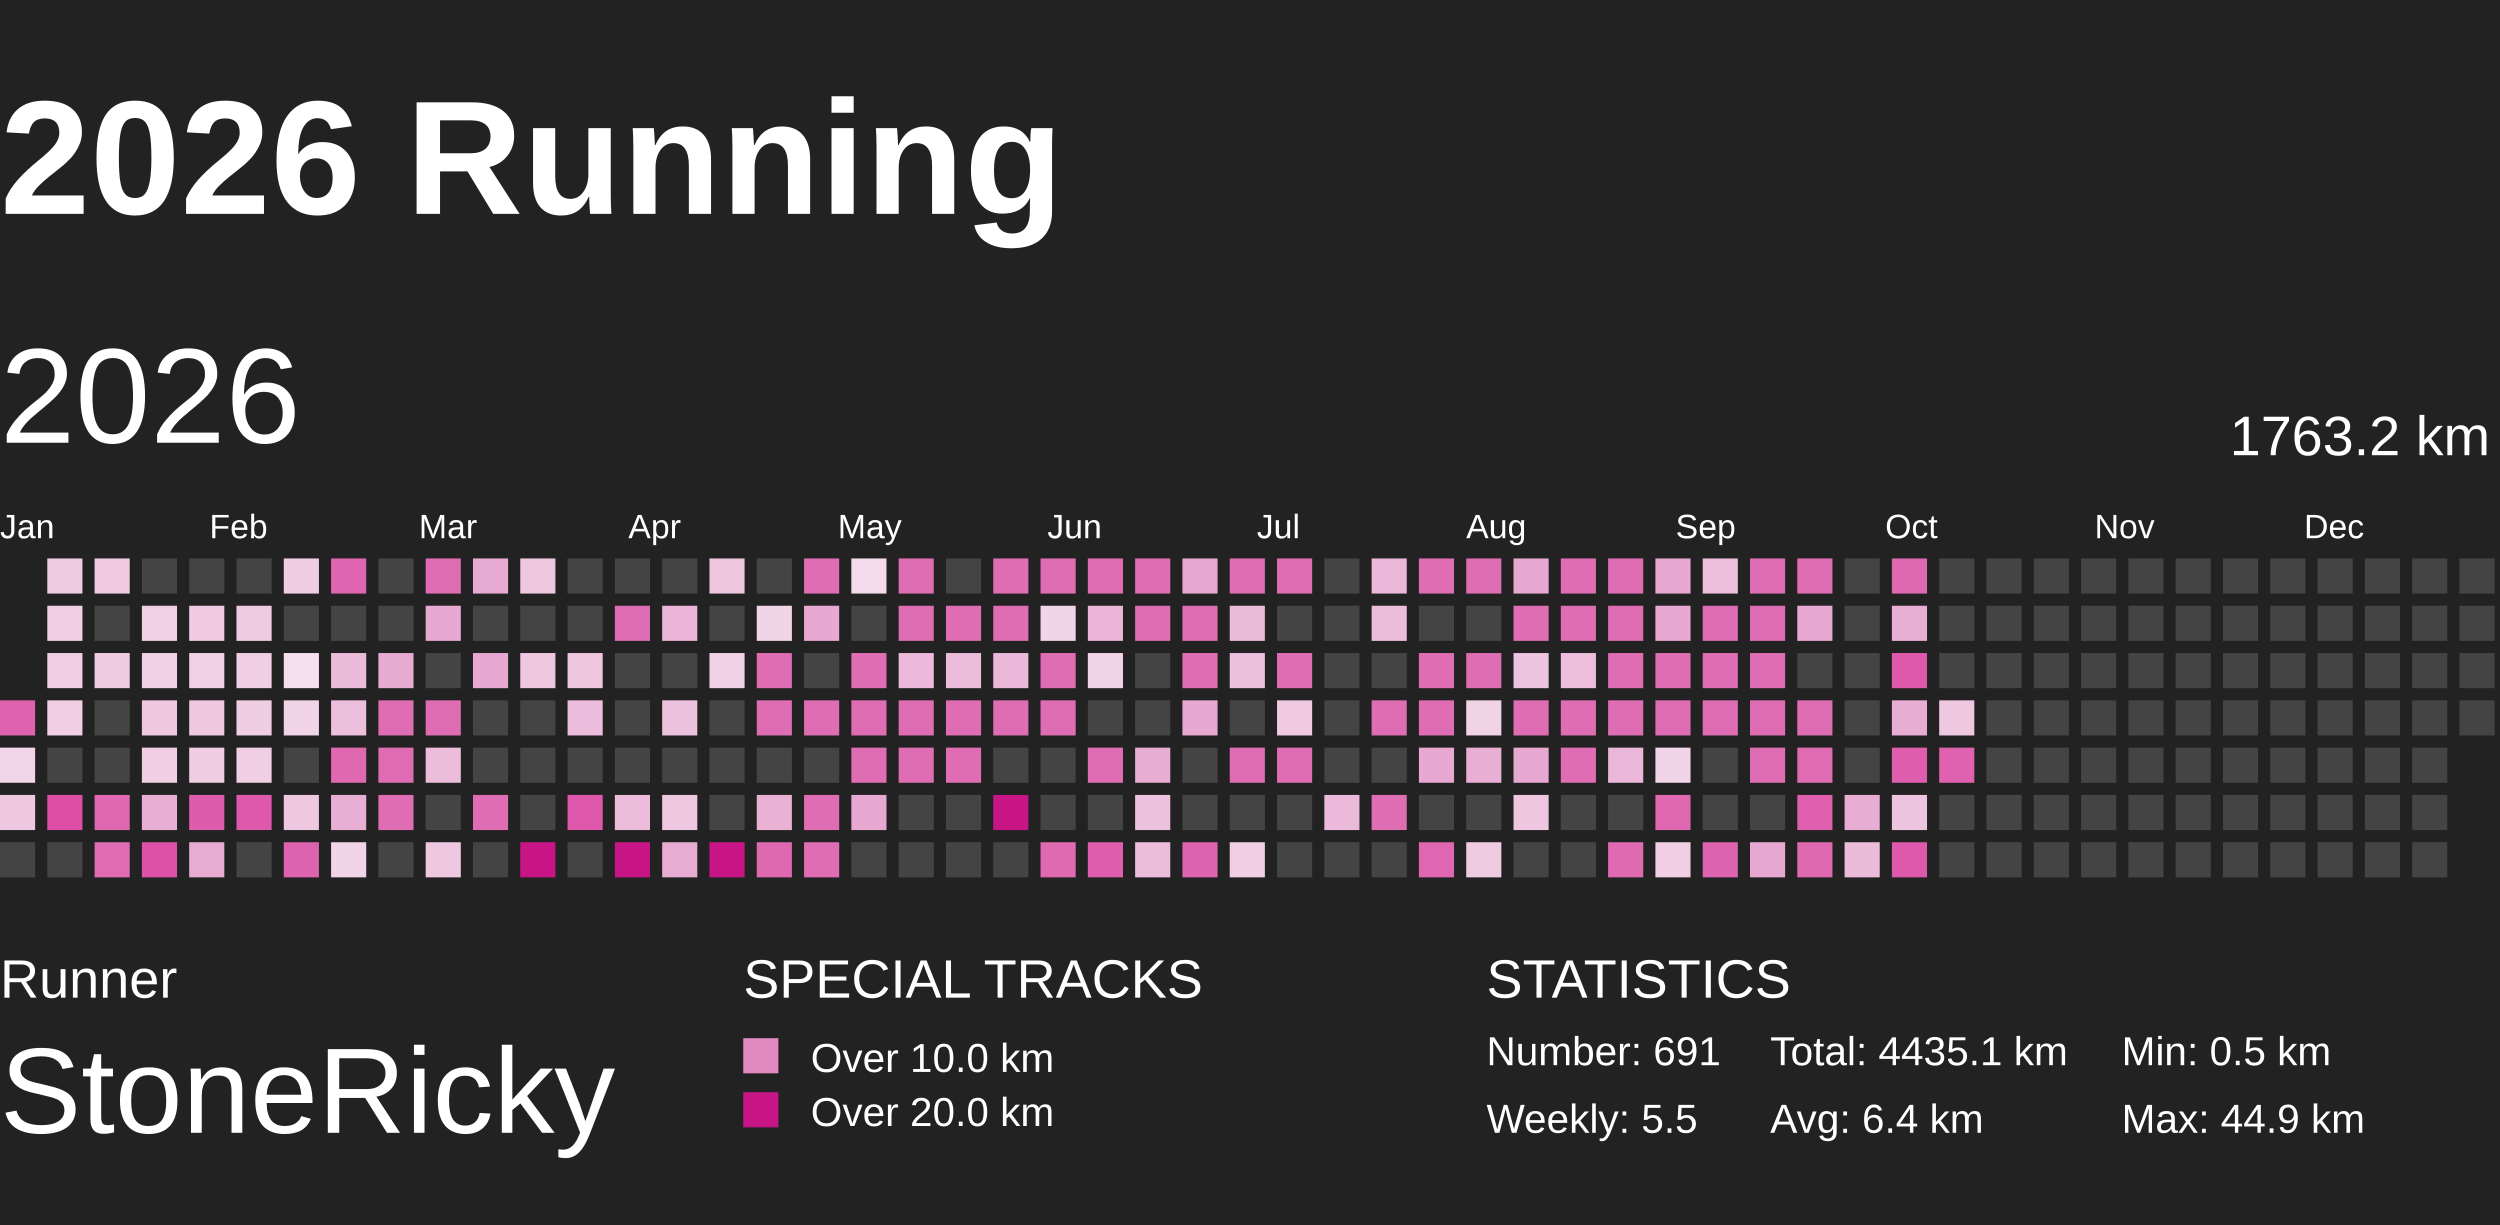
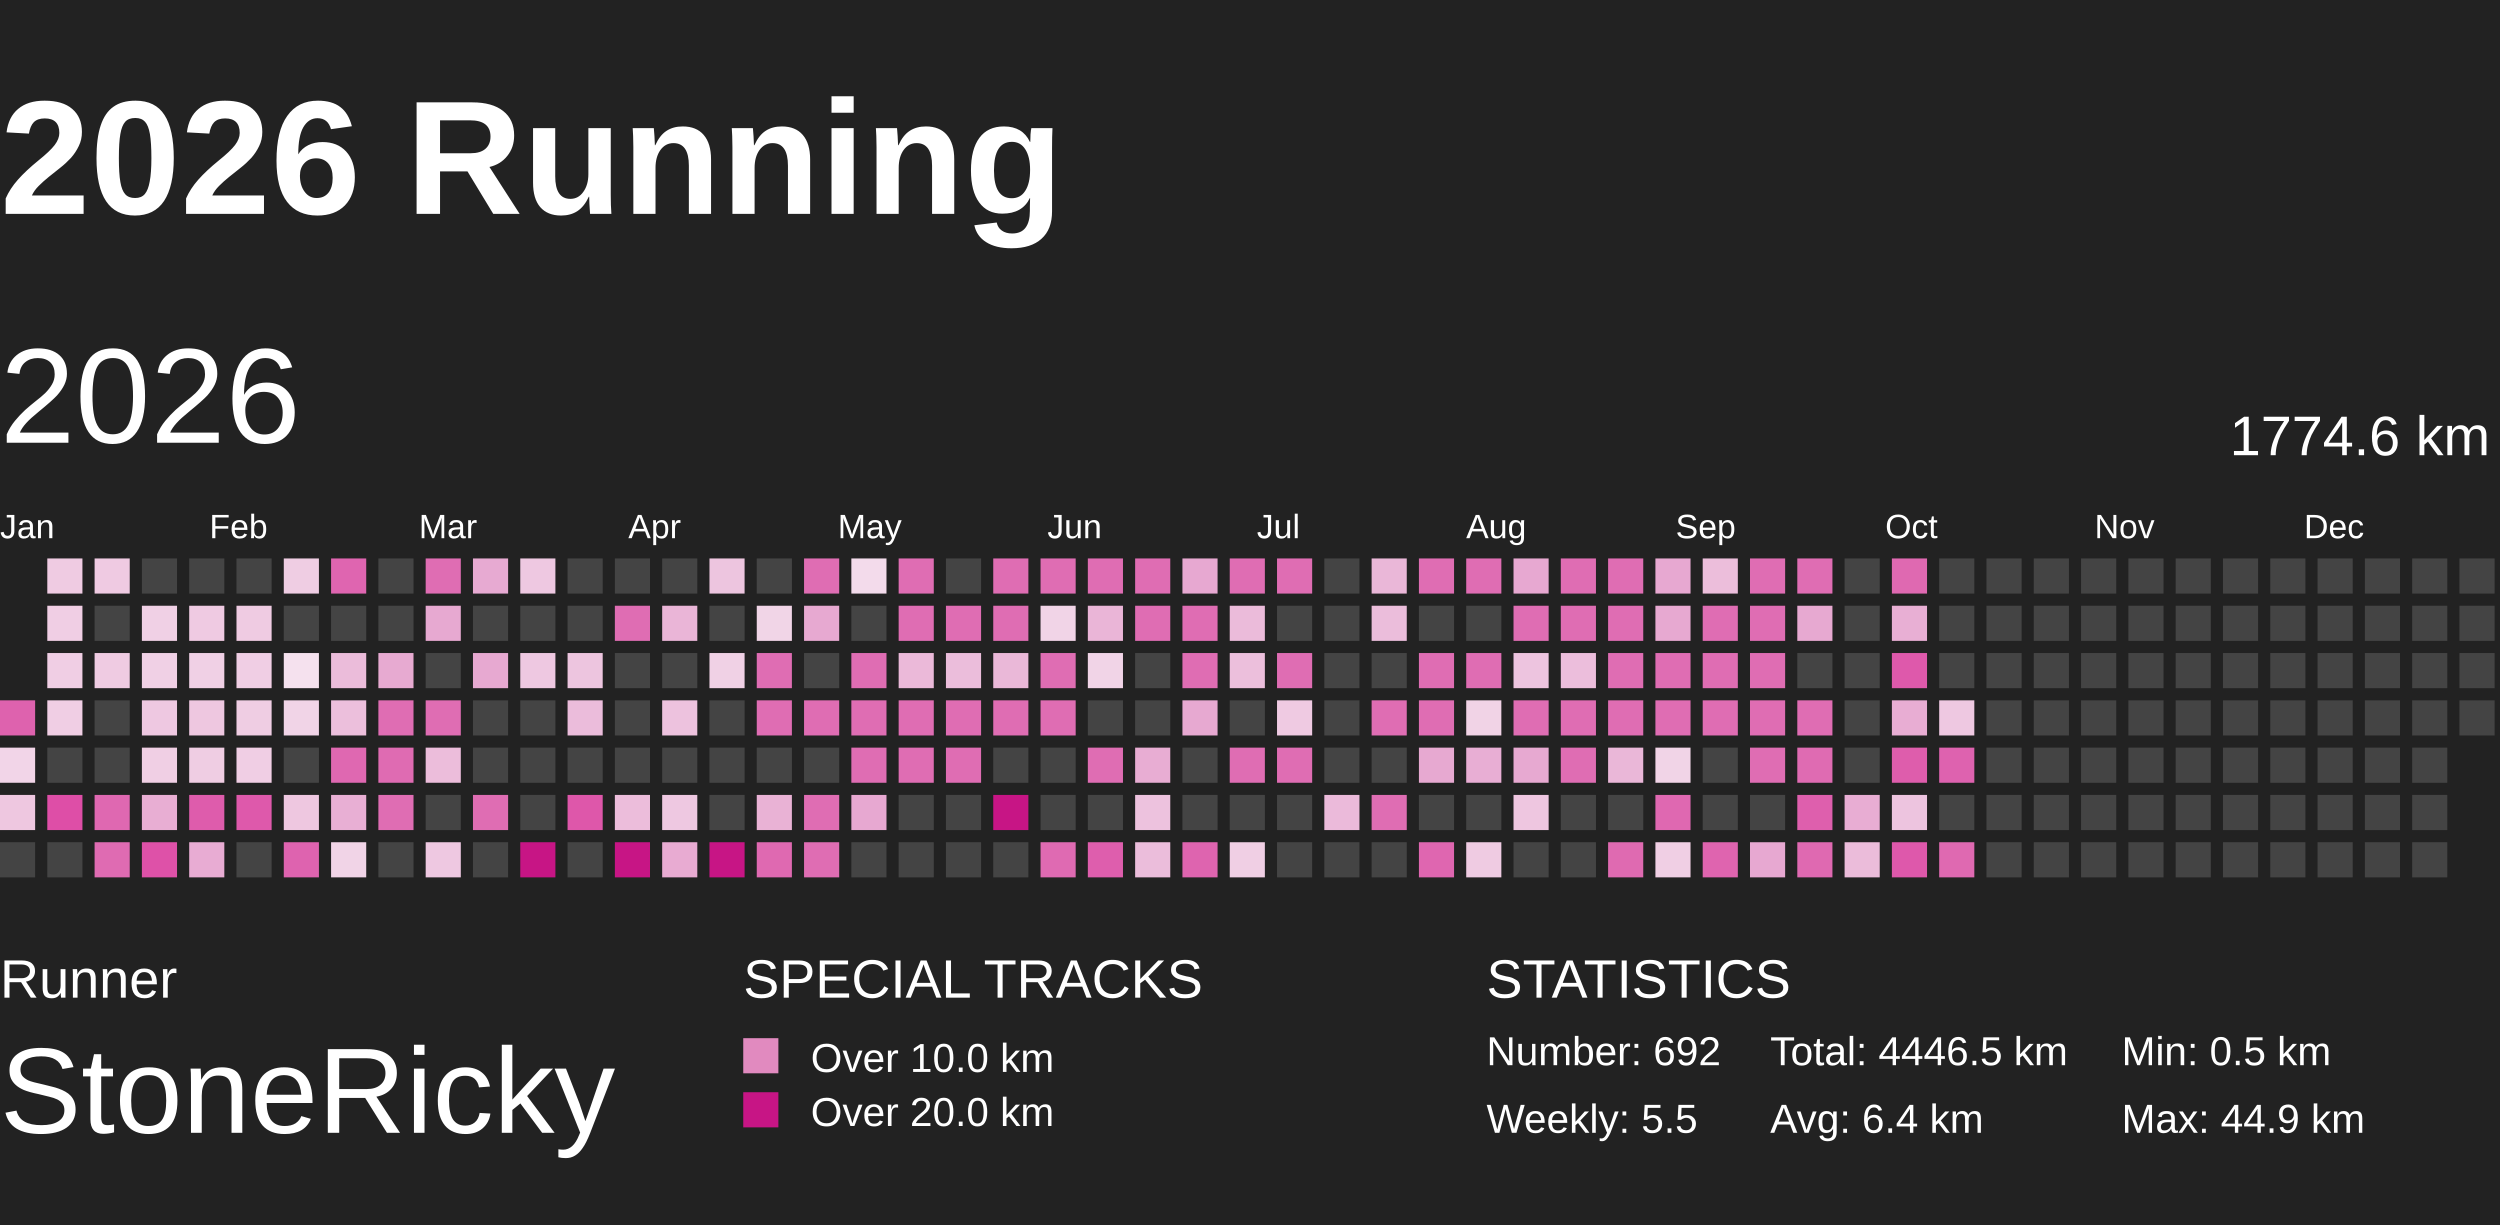
<svg xmlns="http://www.w3.org/2000/svg" baseProfile="full" height="98mm" version="1.1" viewBox="10,9,185,81" width="200mm">
  <defs>
    <pattern height="2" id="indoor-stripe" patternUnits="userSpaceOnUse" width="2">
      <line stroke="white" stroke-opacity="0.45" stroke-width="0.5" x1="0" x2="2" y1="2" y2="0" />
    </pattern>
  </defs>
  <rect fill="#222222" height="98" width="200" x="0" y="0" />
  <text fill="#FFFFFF" style="font-size:12px; font-family:Arial; font-weight:bold;" x="10" y="20">2026 Running</text>
  <text fill="#FFFFFF" style="font-size:4px; font-family:Arial" x="10" y="78">Runner</text>
  <text fill="#FFFFFF" style="font-size:9px; font-family:Arial" x="10" y="88">StoneRicky</text>
  <text fill="#FFFFFF" style="font-size:4px; font-family:Arial" x="65" y="78">SPECIAL TRACKS</text>
  <rect fill="#E18ABF" height="2.6" width="2.6" x="65" y="81" />
  <text fill="#FFFFFF" style="font-size:3px; font-family:Arial" x="70" y="83.5">Over 10.0 km</text>
  <rect fill="#C71585" height="2.6" width="2.6" x="65" y="85" />
  <text fill="#FFFFFF" style="font-size:3px; font-family:Arial" x="70" y="87.5">Over 20.0 km</text>
  <text fill="#FFFFFF" style="font-size:4px; font-family:Arial" x="120" y="78">STATISTICS</text>
-   <text fill="#FFFFFF" style="font-size:3px; font-family:Arial" x="120" y="83">Number: 691</text>
+   <text fill="#FFFFFF" style="font-size:3px; font-family:Arial" x="120" y="83">Number: 692</text>
  <text fill="#FFFFFF" style="font-size:3px; font-family:Arial" x="120" y="88">Weekly: 5.5</text>
-   <text fill="#FFFFFF" style="font-size:3px; font-family:Arial" x="141" y="83">Total: 4435.1 km</text>
+   <text fill="#FFFFFF" style="font-size:3px; font-family:Arial" x="141" y="83">Total: 4446.5 km</text>
  <text fill="#FFFFFF" style="font-size:3px; font-family:Arial" x="141" y="88">Avg: 6.4 km</text>
  <text fill="#FFFFFF" style="font-size:3px; font-family:Arial" x="167" y="83">Min: 0.5 km</text>
  <text fill="#FFFFFF" style="font-size:3px; font-family:Arial" x="167" y="88">Max: 44.9 km</text>
  <text dominant-baseline="hanging" fill="#FFFFFF" style="font-size:10.0px; font-family:Arial;" x="10" y="30">2026</text>
-   <text dominant-baseline="hanging" fill="#FFFFFF" style="font-size:4.125px; font-family:Arial;" x="175" y="35">1763.2 km</text>
+   <text dominant-baseline="hanging" fill="#FFFFFF" style="font-size:4.125px; font-family:Arial;" x="175" y="35">1774.6 km</text>
  <text fill="#FFFFFF" style="font-size:2.5px; font-family:Arial" x="10.0" y="44">Jan</text>
  <text fill="#FFFFFF" style="font-size:2.5px; font-family:Arial" x="25.5" y="44">Feb</text>
  <text fill="#FFFFFF" style="font-size:2.5px; font-family:Arial" x="41.0" y="44">Mar</text>
  <text fill="#FFFFFF" style="font-size:2.5px; font-family:Arial" x="56.5" y="44">Apr</text>
  <text fill="#FFFFFF" style="font-size:2.5px; font-family:Arial" x="72.0" y="44">May</text>
  <text fill="#FFFFFF" style="font-size:2.5px; font-family:Arial" x="87.5" y="44">Jun</text>
  <text fill="#FFFFFF" style="font-size:2.5px; font-family:Arial" x="103.0" y="44">Jul</text>
  <text fill="#FFFFFF" style="font-size:2.5px; font-family:Arial" x="118.5" y="44">Aug</text>
  <text fill="#FFFFFF" style="font-size:2.5px; font-family:Arial" x="134.0" y="44">Sep</text>
  <text fill="#FFFFFF" style="font-size:2.5px; font-family:Arial" x="149.5" y="44">Oct</text>
  <text fill="#FFFFFF" style="font-size:2.5px; font-family:Arial" x="165.0" y="44">Nov</text>
  <text fill="#FFFFFF" style="font-size:2.5px; font-family:Arial" x="180.5" y="44">Dec</text>
  <rect fill="#de62ae" height="2.6" width="2.6" x="10.0" y="56.0" />
  <rect fill="#f2d5e8" height="2.6" width="2.6" x="10.0" y="59.5" />
  <rect fill="#eec7e0" height="2.6" width="2.6" x="10.0" y="63.0" />
  <rect fill="#444444" height="2.6" width="2.6" x="10.0" y="66.5" />
  <rect fill="#efcbe2" height="2.6" width="2.6" x="13.5" y="45.5" />
  <rect fill="#f0cee4" height="2.6" width="2.6" x="13.5" y="49.0" />
  <rect fill="#f0cee4" height="2.6" width="2.6" x="13.5" y="52.5" />
  <rect fill="#f0cee4" height="2.6" width="2.6" x="13.5" y="56.0" />
  <rect fill="#444444" height="2.6" width="2.6" x="13.5" y="59.5" />
  <rect fill="#de4ea7" height="2.6" width="2.6" x="13.5" y="63.0" />
  <rect fill="#444444" height="2.6" width="2.6" x="13.5" y="66.5" />
  <rect fill="#efcae2" height="2.6" width="2.6" x="17.0" y="45.5" />
  <rect fill="#444444" height="2.6" width="2.6" x="17.0" y="49.0" />
  <rect fill="#efcbe2" height="2.6" width="2.6" x="17.0" y="52.5" />
  <rect fill="#444444" height="2.6" width="2.6" x="17.0" y="56.0" />
  <rect fill="#444444" height="2.6" width="2.6" x="17.0" y="59.5" />
  <rect fill="#df68b1" height="2.6" width="2.6" x="17.0" y="63.0" />
  <rect fill="#df6bb2" height="2.6" width="2.6" x="17.0" y="66.5" />
  <rect fill="#444444" height="2.6" width="2.6" x="20.5" y="45.5" />
  <rect fill="#f0d0e5" height="2.6" width="2.6" x="20.5" y="49.0" />
  <rect fill="#f0d0e5" height="2.6" width="2.6" x="20.5" y="52.5" />
  <rect fill="#eec8e1" height="2.6" width="2.6" x="20.5" y="56.0" />
  <rect fill="#f0cfe4" height="2.6" width="2.6" x="20.5" y="59.5" />
  <rect fill="#e8aed3" height="2.6" width="2.6" x="20.5" y="63.0" />
  <rect fill="#de51a8" height="2.6" width="2.6" x="20.5" y="66.5" />
  <rect fill="#444444" height="2.6" width="2.6" x="24.0" y="45.5" />
  <rect fill="#efcae2" height="2.6" width="2.6" x="24.0" y="49.0" />
  <rect fill="#f0d0e5" height="2.6" width="2.6" x="24.0" y="52.5" />
  <rect fill="#eec7e0" height="2.6" width="2.6" x="24.0" y="56.0" />
  <rect fill="#efcde3" height="2.6" width="2.6" x="24.0" y="59.5" />
  <rect fill="#de5cac" height="2.6" width="2.6" x="24.0" y="63.0" />
  <rect fill="#e8acd3" height="2.6" width="2.6" x="24.0" y="66.5" />
  <rect fill="#444444" height="2.6" width="2.6" x="27.5" y="45.5" />
  <rect fill="#efcbe2" height="2.6" width="2.6" x="27.5" y="49.0" />
  <rect fill="#f0cee4" height="2.6" width="2.6" x="27.5" y="52.5" />
  <rect fill="#efcde3" height="2.6" width="2.6" x="27.5" y="56.0" />
  <rect fill="#f0cee4" height="2.6" width="2.6" x="27.5" y="59.5" />
  <rect fill="#de59ab" height="2.6" width="2.6" x="27.5" y="63.0" />
  <rect fill="#444444" height="2.6" width="2.6" x="27.5" y="66.5" />
  <rect fill="#efcde3" height="2.6" width="2.6" x="31.0" y="45.5" />
  <rect fill="#444444" height="2.6" width="2.6" x="31.0" y="49.0" />
  <rect fill="#f5e1ee" height="2.6" width="2.6" x="31.0" y="52.5" />
  <rect fill="#f1d4e7" height="2.6" width="2.6" x="31.0" y="56.0" />
  <rect fill="#444444" height="2.6" width="2.6" x="31.0" y="59.5" />
  <rect fill="#eec7e0" height="2.6" width="2.6" x="31.0" y="63.0" />
  <rect fill="#de63af" height="2.6" width="2.6" x="31.0" y="66.5" />
  <rect fill="#df65b0" height="2.6" width="2.6" x="34.5" y="45.5" />
  <rect fill="#444444" height="2.6" width="2.6" x="34.5" y="49.0" />
  <rect fill="#ebbcda" height="2.6" width="2.6" x="34.5" y="52.5" />
  <rect fill="#ecbfdc" height="2.6" width="2.6" x="34.5" y="56.0" />
  <rect fill="#df68b1" height="2.6" width="2.6" x="34.5" y="59.5" />
  <rect fill="#e8afd4" height="2.6" width="2.6" x="34.5" y="63.0" />
  <rect fill="#f1d4e7" height="2.6" width="2.6" x="34.5" y="66.5" />
  <rect fill="#444444" height="2.6" width="2.6" x="38.0" y="45.5" />
  <rect fill="#444444" height="2.6" width="2.6" x="38.0" y="49.0" />
  <rect fill="#e7aad1" height="2.6" width="2.6" x="38.0" y="52.5" />
  <rect fill="#df6db3" height="2.6" width="2.6" x="38.0" y="56.0" />
  <rect fill="#df6bb2" height="2.6" width="2.6" x="38.0" y="59.5" />
  <rect fill="#df6db3" height="2.6" width="2.6" x="38.0" y="63.0" />
  <rect fill="#444444" height="2.6" width="2.6" x="38.0" y="66.5" />
  <rect fill="#df6db3" height="2.6" width="2.6" x="41.5" y="45.5" />
  <rect fill="#e7a9d1" height="2.6" width="2.6" x="41.5" y="49.0" />
  <rect fill="#444444" height="2.6" width="2.6" x="41.5" y="52.5" />
  <rect fill="#df6db3" height="2.6" width="2.6" x="41.5" y="56.0" />
  <rect fill="#ecbddb" height="2.6" width="2.6" x="41.5" y="59.5" />
  <rect fill="#444444" height="2.6" width="2.6" x="41.5" y="63.0" />
  <rect fill="#eec8e1" height="2.6" width="2.6" x="41.5" y="66.5" />
  <rect fill="#e7aad2" height="2.6" width="2.6" x="45.0" y="45.5" />
  <rect fill="#444444" height="2.6" width="2.6" x="45.0" y="49.0" />
  <rect fill="#e7a9d1" height="2.6" width="2.6" x="45.0" y="52.5" />
  <rect fill="#444444" height="2.6" width="2.6" x="45.0" y="56.0" />
  <rect fill="#444444" height="2.6" width="2.6" x="45.0" y="59.5" />
  <rect fill="#df6db3" height="2.6" width="2.6" x="45.0" y="63.0" />
  <rect fill="#444444" height="2.6" width="2.6" x="45.0" y="66.5" />
  <rect fill="#eec8e1" height="2.6" width="2.6" x="48.5" y="45.5" />
  <rect fill="#444444" height="2.6" width="2.6" x="48.5" y="49.0" />
  <rect fill="#eec8e1" height="2.6" width="2.6" x="48.5" y="52.5" />
  <rect fill="#444444" height="2.6" width="2.6" x="48.5" y="56.0" />
  <rect fill="#444444" height="2.6" width="2.6" x="48.5" y="59.5" />
  <rect fill="#444444" height="2.6" width="2.6" x="48.5" y="63.0" />
  <rect fill="#C71585" height="2.6" width="2.6" x="48.5" y="66.5" />
  <rect fill="#444444" height="2.6" width="2.6" x="52.0" y="45.5" />
  <rect fill="#444444" height="2.6" width="2.6" x="52.0" y="49.0" />
  <rect fill="#edc5df" height="2.6" width="2.6" x="52.0" y="52.5" />
  <rect fill="#ebbcdb" height="2.6" width="2.6" x="52.0" y="56.0" />
  <rect fill="#444444" height="2.6" width="2.6" x="52.0" y="59.5" />
  <rect fill="#de57aa" height="2.6" width="2.6" x="52.0" y="63.0" />
  <rect fill="#444444" height="2.6" width="2.6" x="52.0" y="66.5" />
  <rect fill="#444444" height="2.6" width="2.6" x="55.5" y="45.5" />
  <rect fill="#df6db3" height="2.6" width="2.6" x="55.5" y="49.0" />
  <rect fill="#444444" height="2.6" width="2.6" x="55.5" y="52.5" />
  <rect fill="#444444" height="2.6" width="2.6" x="55.5" y="56.0" />
  <rect fill="#444444" height="2.6" width="2.6" x="55.5" y="59.5" />
  <rect fill="#ecbddb" height="2.6" width="2.6" x="55.5" y="63.0" />
  <rect fill="#C71585" height="2.6" width="2.6" x="55.5" y="66.5" />
  <rect fill="#444444" height="2.6" width="2.6" x="59.0" y="45.5" />
  <rect fill="#eab5d7" height="2.6" width="2.6" x="59.0" y="49.0" />
  <rect fill="#444444" height="2.6" width="2.6" x="59.0" y="52.5" />
  <rect fill="#edc2de" height="2.6" width="2.6" x="59.0" y="56.0" />
  <rect fill="#444444" height="2.6" width="2.6" x="59.0" y="59.5" />
  <rect fill="#eec8e1" height="2.6" width="2.6" x="59.0" y="63.0" />
  <rect fill="#e8abd2" height="2.6" width="2.6" x="59.0" y="66.5" />
  <rect fill="#edc5df" height="2.6" width="2.6" x="62.5" y="45.5" />
  <rect fill="#444444" height="2.6" width="2.6" x="62.5" y="49.0" />
  <rect fill="#f0d1e5" height="2.6" width="2.6" x="62.5" y="52.5" />
  <rect fill="#444444" height="2.6" width="2.6" x="62.5" y="56.0" />
  <rect fill="#444444" height="2.6" width="2.6" x="62.5" y="59.5" />
  <rect fill="#444444" height="2.6" width="2.6" x="62.5" y="63.0" />
  <rect fill="#C71585" height="2.6" width="2.6" x="62.5" y="66.5" />
  <rect fill="#444444" height="2.6" width="2.6" x="66.0" y="45.5" />
  <rect fill="#f1d5e7" height="2.6" width="2.6" x="66.0" y="49.0" />
  <rect fill="#df6db3" height="2.6" width="2.6" x="66.0" y="52.5" />
  <rect fill="#df6db3" height="2.6" width="2.6" x="66.0" y="56.0" />
  <rect fill="#444444" height="2.6" width="2.6" x="66.0" y="59.5" />
  <rect fill="#e9b2d5" height="2.6" width="2.6" x="66.0" y="63.0" />
  <rect fill="#df69b1" height="2.6" width="2.6" x="66.0" y="66.5" />
  <rect fill="#df6db3" height="2.6" width="2.6" x="69.5" y="45.5" />
  <rect fill="#e7a9d1" height="2.6" width="2.6" x="69.5" y="49.0" />
  <rect fill="#444444" height="2.6" width="2.6" x="69.5" y="52.5" />
  <rect fill="#df6db3" height="2.6" width="2.6" x="69.5" y="56.0" />
  <rect fill="#444444" height="2.6" width="2.6" x="69.5" y="59.5" />
  <rect fill="#df6db3" height="2.6" width="2.6" x="69.5" y="63.0" />
  <rect fill="#df6db3" height="2.6" width="2.6" x="69.5" y="66.5" />
  <rect fill="#f3dbeb" height="2.6" width="2.6" x="73.0" y="45.5" />
  <rect fill="#444444" height="2.6" width="2.6" x="73.0" y="49.0" />
  <rect fill="#df6db3" height="2.6" width="2.6" x="73.0" y="52.5" />
  <rect fill="#df6db3" height="2.6" width="2.6" x="73.0" y="56.0" />
  <rect fill="#df6db3" height="2.6" width="2.6" x="73.0" y="59.5" />
  <rect fill="#e7a8d1" height="2.6" width="2.6" x="73.0" y="63.0" />
  <rect fill="#444444" height="2.6" width="2.6" x="73.0" y="66.5" />
  <rect fill="#df6db3" height="2.6" width="2.6" x="76.5" y="45.5" />
  <rect fill="#df6db3" height="2.6" width="2.6" x="76.5" y="49.0" />
  <rect fill="#ebb9d9" height="2.6" width="2.6" x="76.5" y="52.5" />
  <rect fill="#df6db3" height="2.6" width="2.6" x="76.5" y="56.0" />
  <rect fill="#df6db3" height="2.6" width="2.6" x="76.5" y="59.5" />
  <rect fill="#444444" height="2.6" width="2.6" x="76.5" y="63.0" />
  <rect fill="#444444" height="2.6" width="2.6" x="76.5" y="66.5" />
  <rect fill="#444444" height="2.6" width="2.6" x="80.0" y="45.5" />
  <rect fill="#df6db3" height="2.6" width="2.6" x="80.0" y="49.0" />
  <rect fill="#ebbddb" height="2.6" width="2.6" x="80.0" y="52.5" />
  <rect fill="#df6db3" height="2.6" width="2.6" x="80.0" y="56.0" />
  <rect fill="#df6db3" height="2.6" width="2.6" x="80.0" y="59.5" />
  <rect fill="#444444" height="2.6" width="2.6" x="80.0" y="63.0" />
  <rect fill="#444444" height="2.6" width="2.6" x="80.0" y="66.5" />
  <rect fill="#df6db3" height="2.6" width="2.6" x="83.5" y="45.5" />
  <rect fill="#df6db3" height="2.6" width="2.6" x="83.5" y="49.0" />
  <rect fill="#eab8d8" height="2.6" width="2.6" x="83.5" y="52.5" />
  <rect fill="#df6db3" height="2.6" width="2.6" x="83.5" y="56.0" />
  <rect fill="#444444" height="2.6" width="2.6" x="83.5" y="59.5" />
  <rect fill="#C71585" height="2.6" width="2.6" x="83.5" y="63.0" />
  <rect fill="#444444" height="2.6" width="2.6" x="83.5" y="66.5" />
  <rect fill="#df6db3" height="2.6" width="2.6" x="87.0" y="45.5" />
  <rect fill="#f1d4e7" height="2.6" width="2.6" x="87.0" y="49.0" />
  <rect fill="#df6db3" height="2.6" width="2.6" x="87.0" y="52.5" />
  <rect fill="#df6db3" height="2.6" width="2.6" x="87.0" y="56.0" />
  <rect fill="#444444" height="2.6" width="2.6" x="87.0" y="59.5" />
  <rect fill="#444444" height="2.6" width="2.6" x="87.0" y="63.0" />
  <rect fill="#df6ab2" height="2.6" width="2.6" x="87.0" y="66.5" />
  <rect fill="#df6db3" height="2.6" width="2.6" x="90.5" y="45.5" />
  <rect fill="#eab5d7" height="2.6" width="2.6" x="90.5" y="49.0" />
  <rect fill="#f1d4e7" height="2.6" width="2.6" x="90.5" y="52.5" />
  <rect fill="#444444" height="2.6" width="2.6" x="90.5" y="56.0" />
  <rect fill="#df6db3" height="2.6" width="2.6" x="90.5" y="59.5" />
  <rect fill="#444444" height="2.6" width="2.6" x="90.5" y="63.0" />
  <rect fill="#de5ead" height="2.6" width="2.6" x="90.5" y="66.5" />
  <rect fill="#df6db3" height="2.6" width="2.6" x="94.0" y="45.5" />
  <rect fill="#df6db3" height="2.6" width="2.6" x="94.0" y="49.0" />
  <rect fill="#444444" height="2.6" width="2.6" x="94.0" y="52.5" />
  <rect fill="#444444" height="2.6" width="2.6" x="94.0" y="56.0" />
  <rect fill="#e8add3" height="2.6" width="2.6" x="94.0" y="59.5" />
  <rect fill="#edc2de" height="2.6" width="2.6" x="94.0" y="63.0" />
  <rect fill="#ebbddb" height="2.6" width="2.6" x="94.0" y="66.5" />
  <rect fill="#e7a8d1" height="2.6" width="2.6" x="97.5" y="45.5" />
  <rect fill="#df6db3" height="2.6" width="2.6" x="97.5" y="49.0" />
  <rect fill="#df6db3" height="2.6" width="2.6" x="97.5" y="52.5" />
  <rect fill="#e7a9d1" height="2.6" width="2.6" x="97.5" y="56.0" />
  <rect fill="#444444" height="2.6" width="2.6" x="97.5" y="59.5" />
  <rect fill="#444444" height="2.6" width="2.6" x="97.5" y="63.0" />
  <rect fill="#de64af" height="2.6" width="2.6" x="97.5" y="66.5" />
  <rect fill="#df6db3" height="2.6" width="2.6" x="101.0" y="45.5" />
  <rect fill="#ebbbda" height="2.6" width="2.6" x="101.0" y="49.0" />
  <rect fill="#ecbfdc" height="2.6" width="2.6" x="101.0" y="52.5" />
  <rect fill="#444444" height="2.6" width="2.6" x="101.0" y="56.0" />
  <rect fill="#df6db3" height="2.6" width="2.6" x="101.0" y="59.5" />
  <rect fill="#444444" height="2.6" width="2.6" x="101.0" y="63.0" />
  <rect fill="#f0cfe4" height="2.6" width="2.6" x="101.0" y="66.5" />
  <rect fill="#df6db3" height="2.6" width="2.6" x="104.5" y="45.5" />
  <rect fill="#444444" height="2.6" width="2.6" x="104.5" y="49.0" />
  <rect fill="#df6db3" height="2.6" width="2.6" x="104.5" y="52.5" />
  <rect fill="#efcae2" height="2.6" width="2.6" x="104.5" y="56.0" />
  <rect fill="#df6db3" height="2.6" width="2.6" x="104.5" y="59.5" />
  <rect fill="#444444" height="2.6" width="2.6" x="104.5" y="63.0" />
  <rect fill="#444444" height="2.6" width="2.6" x="104.5" y="66.5" />
  <rect fill="#444444" height="2.6" width="2.6" x="108.0" y="45.5" />
  <rect fill="#444444" height="2.6" width="2.6" x="108.0" y="49.0" />
  <rect fill="#444444" height="2.6" width="2.6" x="108.0" y="52.5" />
  <rect fill="#444444" height="2.6" width="2.6" x="108.0" y="56.0" />
  <rect fill="#444444" height="2.6" width="2.6" x="108.0" y="59.5" />
  <rect fill="#ebbada" height="2.6" width="2.6" x="108.0" y="63.0" />
  <rect fill="#444444" height="2.6" width="2.6" x="108.0" y="66.5" />
  <rect fill="#eab7d8" height="2.6" width="2.6" x="111.5" y="45.5" />
  <rect fill="#ebbddb" height="2.6" width="2.6" x="111.5" y="49.0" />
  <rect fill="#444444" height="2.6" width="2.6" x="111.5" y="52.5" />
  <rect fill="#df6db3" height="2.6" width="2.6" x="111.5" y="56.0" />
  <rect fill="#444444" height="2.6" width="2.6" x="111.5" y="59.5" />
  <rect fill="#df6db3" height="2.6" width="2.6" x="111.5" y="63.0" />
  <rect fill="#444444" height="2.6" width="2.6" x="111.5" y="66.5" />
  <rect fill="#df6db3" height="2.6" width="2.6" x="115.0" y="45.5" />
  <rect fill="#444444" height="2.6" width="2.6" x="115.0" y="49.0" />
  <rect fill="#df6db3" height="2.6" width="2.6" x="115.0" y="52.5" />
  <rect fill="#df6db3" height="2.6" width="2.6" x="115.0" y="56.0" />
  <rect fill="#e7a9d1" height="2.6" width="2.6" x="115.0" y="59.5" />
  <rect fill="#444444" height="2.6" width="2.6" x="115.0" y="63.0" />
  <rect fill="#df66b0" height="2.6" width="2.6" x="115.0" y="66.5" />
  <rect fill="#df6db3" height="2.6" width="2.6" x="118.5" y="45.5" />
  <rect fill="#444444" height="2.6" width="2.6" x="118.5" y="49.0" />
  <rect fill="#df6db3" height="2.6" width="2.6" x="118.5" y="52.5" />
  <rect fill="#f1d3e6" height="2.6" width="2.6" x="118.5" y="56.0" />
  <rect fill="#e8aed4" height="2.6" width="2.6" x="118.5" y="59.5" />
  <rect fill="#444444" height="2.6" width="2.6" x="118.5" y="63.0" />
  <rect fill="#efcbe2" height="2.6" width="2.6" x="118.5" y="66.5" />
  <rect fill="#e7a8d1" height="2.6" width="2.6" x="122.0" y="45.5" />
  <rect fill="#df6db3" height="2.6" width="2.6" x="122.0" y="49.0" />
  <rect fill="#edc4df" height="2.6" width="2.6" x="122.0" y="52.5" />
  <rect fill="#df6db3" height="2.6" width="2.6" x="122.0" y="56.0" />
  <rect fill="#e7a9d1" height="2.6" width="2.6" x="122.0" y="59.5" />
  <rect fill="#eec6e0" height="2.6" width="2.6" x="122.0" y="63.0" />
  <rect fill="#444444" height="2.6" width="2.6" x="122.0" y="66.5" />
  <rect fill="#df6db3" height="2.6" width="2.6" x="125.5" y="45.5" />
  <rect fill="#df6db3" height="2.6" width="2.6" x="125.5" y="49.0" />
  <rect fill="#ecbedc" height="2.6" width="2.6" x="125.5" y="52.5" />
  <rect fill="#df6db3" height="2.6" width="2.6" x="125.5" y="56.0" />
  <rect fill="#df6db3" height="2.6" width="2.6" x="125.5" y="59.5" />
  <rect fill="#444444" height="2.6" width="2.6" x="125.5" y="63.0" />
  <rect fill="#444444" height="2.6" width="2.6" x="125.5" y="66.5" />
  <rect fill="#df6db3" height="2.6" width="2.6" x="129.0" y="45.5" />
  <rect fill="#df6db3" height="2.6" width="2.6" x="129.0" y="49.0" />
  <rect fill="#df6db3" height="2.6" width="2.6" x="129.0" y="52.5" />
  <rect fill="#df6db3" height="2.6" width="2.6" x="129.0" y="56.0" />
  <rect fill="#eab7d8" height="2.6" width="2.6" x="129.0" y="59.5" />
  <rect fill="#444444" height="2.6" width="2.6" x="129.0" y="63.0" />
  <rect fill="#df6ab1" height="2.6" width="2.6" x="129.0" y="66.5" />
  <rect fill="#e7a8d1" height="2.6" width="2.6" x="132.5" y="45.5" />
  <rect fill="#e7a9d1" height="2.6" width="2.6" x="132.5" y="49.0" />
  <rect fill="#df6db3" height="2.6" width="2.6" x="132.5" y="52.5" />
  <rect fill="#df6db3" height="2.6" width="2.6" x="132.5" y="56.0" />
  <rect fill="#f1d4e7" height="2.6" width="2.6" x="132.5" y="59.5" />
  <rect fill="#df68b1" height="2.6" width="2.6" x="132.5" y="63.0" />
  <rect fill="#f0cfe4" height="2.6" width="2.6" x="132.5" y="66.5" />
  <rect fill="#ecbedb" height="2.6" width="2.6" x="136.0" y="45.5" />
  <rect fill="#df6db3" height="2.6" width="2.6" x="136.0" y="49.0" />
  <rect fill="#df6db3" height="2.6" width="2.6" x="136.0" y="52.5" />
  <rect fill="#df6db3" height="2.6" width="2.6" x="136.0" y="56.0" />
  <rect fill="#444444" height="2.6" width="2.6" x="136.0" y="59.5" />
  <rect fill="#444444" height="2.6" width="2.6" x="136.0" y="63.0" />
  <rect fill="#df64af" height="2.6" width="2.6" x="136.0" y="66.5" />
  <rect fill="#df6db3" height="2.6" width="2.6" x="139.5" y="45.5" />
  <rect fill="#df6db3" height="2.6" width="2.6" x="139.5" y="49.0" />
  <rect fill="#df6db3" height="2.6" width="2.6" x="139.5" y="52.5" />
  <rect fill="#df6db3" height="2.6" width="2.6" x="139.5" y="56.0" />
  <rect fill="#df6db3" height="2.6" width="2.6" x="139.5" y="59.5" />
  <rect fill="#444444" height="2.6" width="2.6" x="139.5" y="63.0" />
  <rect fill="#e7a8d1" height="2.6" width="2.6" x="139.5" y="66.5" />
  <rect fill="#df6db3" height="2.6" width="2.6" x="143.0" y="45.5" />
  <rect fill="#e7a9d1" height="2.6" width="2.6" x="143.0" y="49.0" />
  <rect fill="#444444" height="2.6" width="2.6" x="143.0" y="52.5" />
  <rect fill="#df6db3" height="2.6" width="2.6" x="143.0" y="56.0" />
  <rect fill="#df6bb2" height="2.6" width="2.6" x="143.0" y="59.5" />
  <rect fill="#de5fad" height="2.6" width="2.6" x="143.0" y="63.0" />
  <rect fill="#df69b1" height="2.6" width="2.6" x="143.0" y="66.5" />
  <rect fill="#444444" height="2.6" width="2.6" x="146.5" y="45.5" />
  <rect fill="#444444" height="2.6" width="2.6" x="146.5" y="49.0" />
  <rect fill="#444444" height="2.6" width="2.6" x="146.5" y="52.5" />
  <rect fill="#444444" height="2.6" width="2.6" x="146.5" y="56.0" />
  <rect fill="#444444" height="2.6" width="2.6" x="146.5" y="59.5" />
  <rect fill="#e8add3" height="2.6" width="2.6" x="146.5" y="63.0" />
  <rect fill="#ebbcda" height="2.6" width="2.6" x="146.5" y="66.5" />
  <rect fill="#df69b1" height="2.6" width="2.6" x="150.0" y="45.5" />
  <rect fill="#e8afd4" height="2.6" width="2.6" x="150.0" y="49.0" />
  <rect fill="#de59ab" height="2.6" width="2.6" x="150.0" y="52.5" />
  <rect fill="#e8add3" height="2.6" width="2.6" x="150.0" y="56.0" />
  <rect fill="#de5dac" height="2.6" width="2.6" x="150.0" y="59.5" />
  <rect fill="#edc4df" height="2.6" width="2.6" x="150.0" y="63.0" />
  <rect fill="#de58ab" height="2.6" width="2.6" x="150.0" y="66.5" />
  <rect fill="#444444" height="2.6" width="2.6" x="153.5" y="45.5" />
  <rect fill="#444444" height="2.6" width="2.6" x="153.5" y="49.0" />
  <rect fill="#444444" height="2.6" width="2.6" x="153.5" y="52.5" />
  <rect fill="#eec8e1" height="2.6" width="2.6" x="153.5" y="56.0" />
  <rect fill="#de62af" height="2.6" width="2.6" x="153.5" y="59.5" />
  <rect fill="#444444" height="2.6" width="2.6" x="153.5" y="63.0" />
-   <rect fill="#444444" height="2.6" width="2.6" x="153.5" y="66.5" />
+   <rect fill="#df69b1" height="2.6" width="2.6" x="153.5" y="66.5" />
  <rect fill="#444444" height="2.6" width="2.6" x="157.0" y="45.5" />
  <rect fill="#444444" height="2.6" width="2.6" x="157.0" y="49.0" />
  <rect fill="#444444" height="2.6" width="2.6" x="157.0" y="52.5" />
  <rect fill="#444444" height="2.6" width="2.6" x="157.0" y="56.0" />
  <rect fill="#444444" height="2.6" width="2.6" x="157.0" y="59.5" />
  <rect fill="#444444" height="2.6" width="2.6" x="157.0" y="63.0" />
  <rect fill="#444444" height="2.6" width="2.6" x="157.0" y="66.5" />
  <rect fill="#444444" height="2.6" width="2.6" x="160.5" y="45.5" />
  <rect fill="#444444" height="2.6" width="2.6" x="160.5" y="49.0" />
  <rect fill="#444444" height="2.6" width="2.6" x="160.5" y="52.5" />
  <rect fill="#444444" height="2.6" width="2.6" x="160.5" y="56.0" />
  <rect fill="#444444" height="2.6" width="2.6" x="160.5" y="59.5" />
  <rect fill="#444444" height="2.6" width="2.6" x="160.5" y="63.0" />
  <rect fill="#444444" height="2.6" width="2.6" x="160.5" y="66.5" />
  <rect fill="#444444" height="2.6" width="2.6" x="164.0" y="45.5" />
  <rect fill="#444444" height="2.6" width="2.6" x="164.0" y="49.0" />
  <rect fill="#444444" height="2.6" width="2.6" x="164.0" y="52.5" />
  <rect fill="#444444" height="2.6" width="2.6" x="164.0" y="56.0" />
  <rect fill="#444444" height="2.6" width="2.6" x="164.0" y="59.5" />
  <rect fill="#444444" height="2.6" width="2.6" x="164.0" y="63.0" />
  <rect fill="#444444" height="2.6" width="2.6" x="164.0" y="66.5" />
  <rect fill="#444444" height="2.6" width="2.6" x="167.5" y="45.5" />
  <rect fill="#444444" height="2.6" width="2.6" x="167.5" y="49.0" />
  <rect fill="#444444" height="2.6" width="2.6" x="167.5" y="52.5" />
  <rect fill="#444444" height="2.6" width="2.6" x="167.5" y="56.0" />
  <rect fill="#444444" height="2.6" width="2.6" x="167.5" y="59.5" />
  <rect fill="#444444" height="2.6" width="2.6" x="167.5" y="63.0" />
  <rect fill="#444444" height="2.6" width="2.6" x="167.5" y="66.5" />
  <rect fill="#444444" height="2.6" width="2.6" x="171.0" y="45.5" />
  <rect fill="#444444" height="2.6" width="2.6" x="171.0" y="49.0" />
  <rect fill="#444444" height="2.6" width="2.6" x="171.0" y="52.5" />
  <rect fill="#444444" height="2.6" width="2.6" x="171.0" y="56.0" />
  <rect fill="#444444" height="2.6" width="2.6" x="171.0" y="59.5" />
  <rect fill="#444444" height="2.6" width="2.6" x="171.0" y="63.0" />
  <rect fill="#444444" height="2.6" width="2.6" x="171.0" y="66.5" />
  <rect fill="#444444" height="2.6" width="2.6" x="174.5" y="45.5" />
  <rect fill="#444444" height="2.6" width="2.6" x="174.5" y="49.0" />
  <rect fill="#444444" height="2.6" width="2.6" x="174.5" y="52.5" />
  <rect fill="#444444" height="2.6" width="2.6" x="174.5" y="56.0" />
  <rect fill="#444444" height="2.6" width="2.6" x="174.5" y="59.5" />
  <rect fill="#444444" height="2.6" width="2.6" x="174.5" y="63.0" />
  <rect fill="#444444" height="2.6" width="2.6" x="174.5" y="66.5" />
  <rect fill="#444444" height="2.6" width="2.6" x="178.0" y="45.5" />
  <rect fill="#444444" height="2.6" width="2.6" x="178.0" y="49.0" />
  <rect fill="#444444" height="2.6" width="2.6" x="178.0" y="52.5" />
  <rect fill="#444444" height="2.6" width="2.6" x="178.0" y="56.0" />
  <rect fill="#444444" height="2.6" width="2.6" x="178.0" y="59.5" />
  <rect fill="#444444" height="2.6" width="2.6" x="178.0" y="63.0" />
  <rect fill="#444444" height="2.6" width="2.6" x="178.0" y="66.5" />
  <rect fill="#444444" height="2.6" width="2.6" x="181.5" y="45.5" />
  <rect fill="#444444" height="2.6" width="2.6" x="181.5" y="49.0" />
  <rect fill="#444444" height="2.6" width="2.6" x="181.5" y="52.5" />
  <rect fill="#444444" height="2.6" width="2.6" x="181.5" y="56.0" />
  <rect fill="#444444" height="2.6" width="2.6" x="181.5" y="59.5" />
  <rect fill="#444444" height="2.6" width="2.6" x="181.5" y="63.0" />
  <rect fill="#444444" height="2.6" width="2.6" x="181.5" y="66.5" />
  <rect fill="#444444" height="2.6" width="2.6" x="185.0" y="45.5" />
  <rect fill="#444444" height="2.6" width="2.6" x="185.0" y="49.0" />
  <rect fill="#444444" height="2.6" width="2.6" x="185.0" y="52.5" />
  <rect fill="#444444" height="2.6" width="2.6" x="185.0" y="56.0" />
  <rect fill="#444444" height="2.6" width="2.6" x="185.0" y="59.5" />
  <rect fill="#444444" height="2.6" width="2.6" x="185.0" y="63.0" />
  <rect fill="#444444" height="2.6" width="2.6" x="185.0" y="66.5" />
  <rect fill="#444444" height="2.6" width="2.6" x="188.5" y="45.5" />
  <rect fill="#444444" height="2.6" width="2.6" x="188.5" y="49.0" />
  <rect fill="#444444" height="2.6" width="2.6" x="188.5" y="52.5" />
  <rect fill="#444444" height="2.6" width="2.6" x="188.5" y="56.0" />
  <rect fill="#444444" height="2.6" width="2.6" x="188.5" y="59.5" />
  <rect fill="#444444" height="2.6" width="2.6" x="188.5" y="63.0" />
  <rect fill="#444444" height="2.6" width="2.6" x="188.5" y="66.5" />
  <rect fill="#444444" height="2.6" width="2.6" x="192.0" y="45.5" />
  <rect fill="#444444" height="2.6" width="2.6" x="192.0" y="49.0" />
  <rect fill="#444444" height="2.6" width="2.6" x="192.0" y="52.5" />
  <rect fill="#444444" height="2.6" width="2.6" x="192.0" y="56.0" />
</svg>
